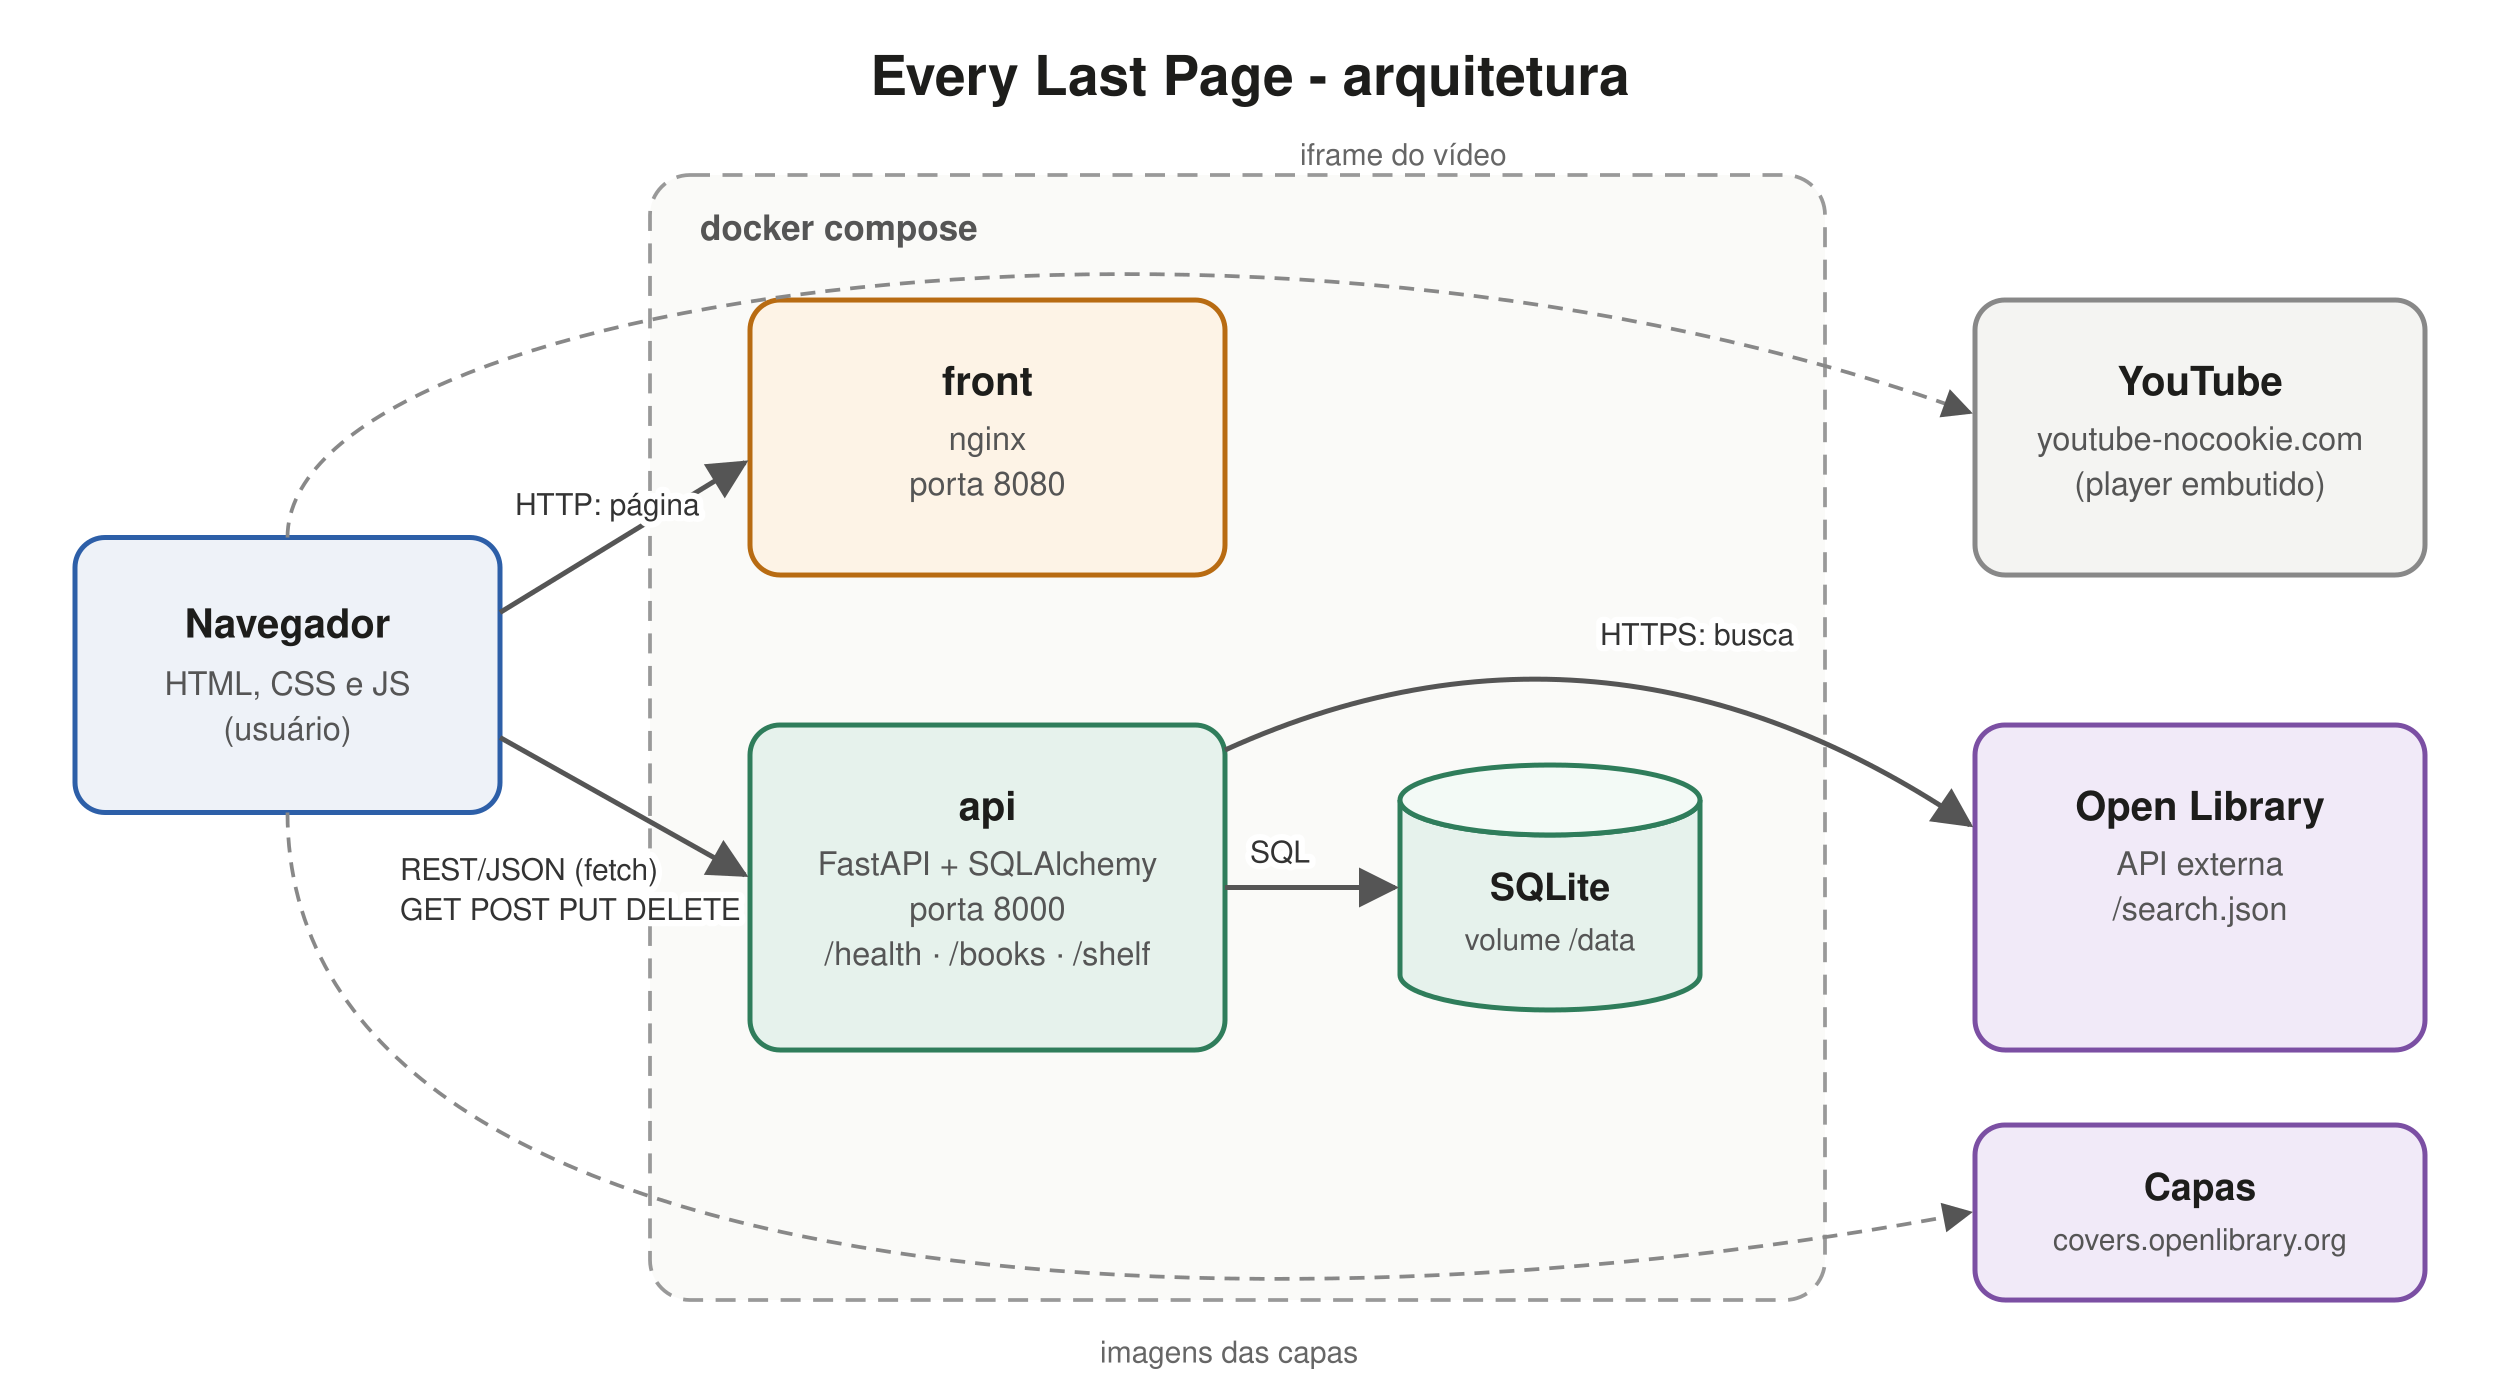
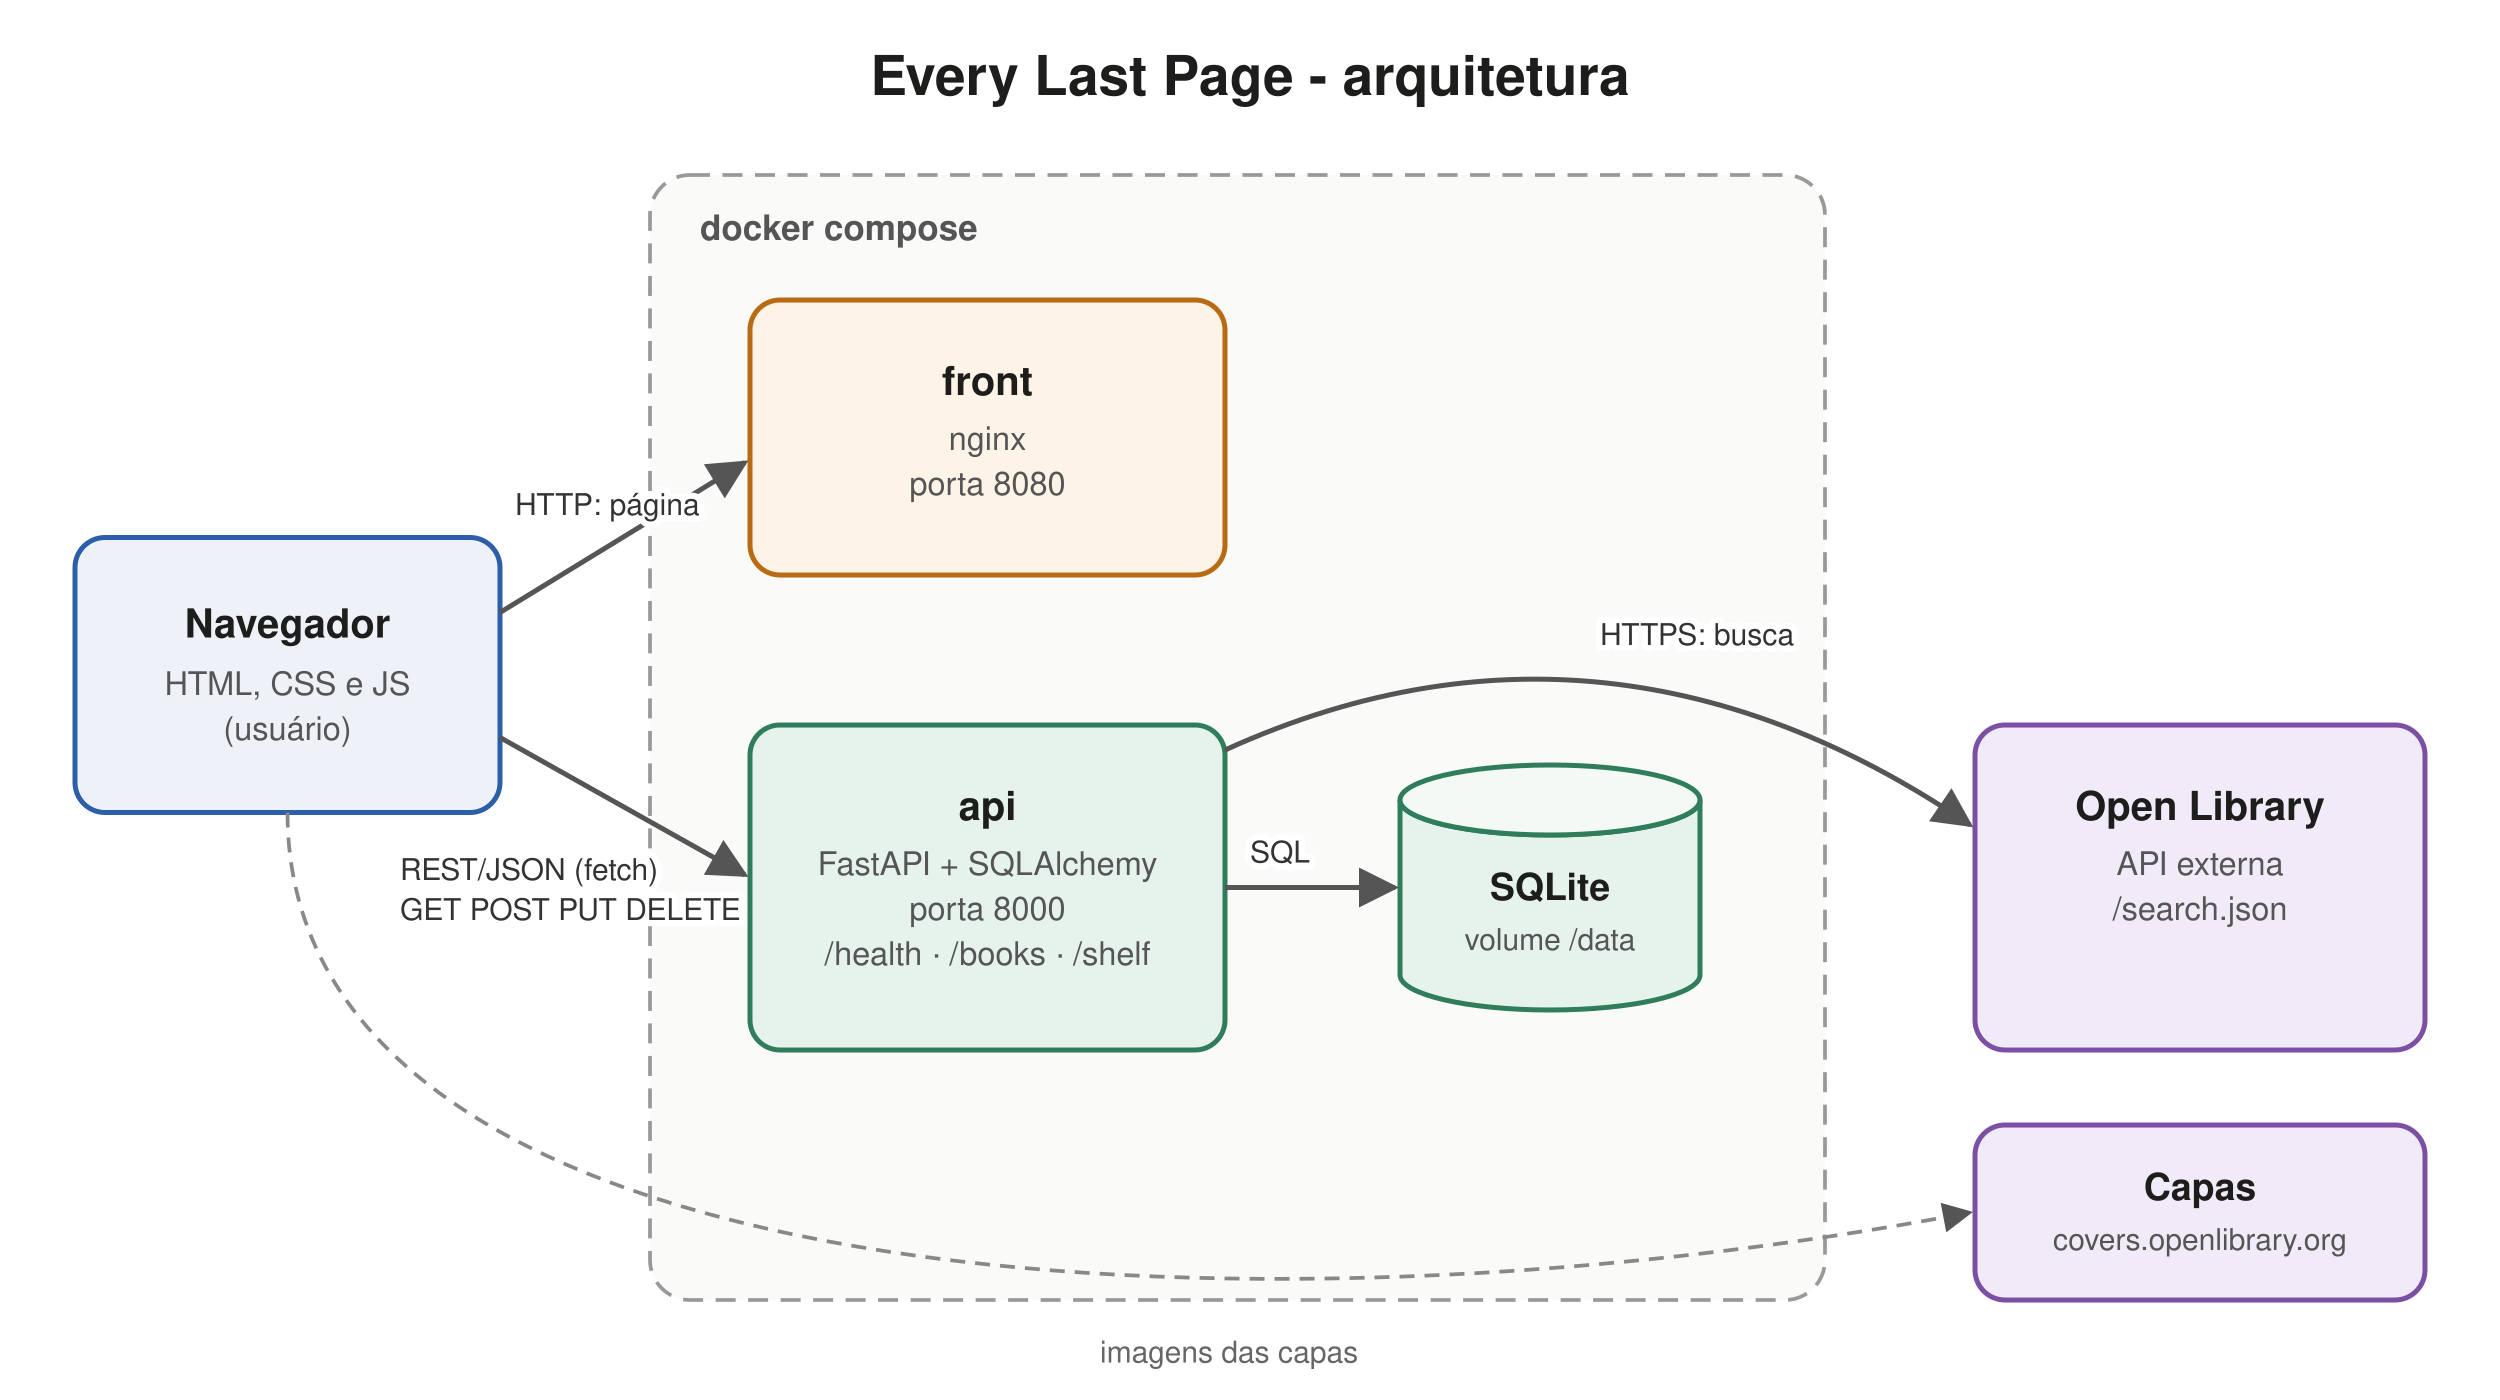
<svg xmlns="http://www.w3.org/2000/svg" viewBox="0 0 1000 560" width="1000" height="560" font-family="Segoe UI, Helvetica, Arial, sans-serif">
  <style>.l{paint-order:stroke;stroke:#fff;stroke-width:5px;stroke-linejoin:round}</style>
  <defs>
    <marker id="a" viewBox="0 0 10 10" refX="9" refY="5" markerWidth="8" markerHeight="8" orient="auto-start-reverse">
      <path d="M0,0 L10,5 L0,10 z" fill="#555" />
    </marker>
  </defs>
  <rect width="1000" height="560" fill="#ffffff" />
  <text x="500" y="38" text-anchor="middle" font-size="22" font-weight="700" fill="#1d1d1b">Every Last Page - arquitetura</text>
  <rect x="30" y="215" width="170" height="110" rx="12" fill="#eef2f8" stroke="#2d5fa8" stroke-width="2" />
  <text x="115" y="255" text-anchor="middle" font-size="16" font-weight="700" fill="#1d1d1b">Navegador</text>
  <text x="115" y="278" text-anchor="middle" font-size="13" fill="#555">HTML, CSS e JS</text>
  <text x="115" y="296" text-anchor="middle" font-size="13" fill="#555">(usuário)</text>
  <rect x="260" y="70" width="470" height="450" rx="16" fill="#fafaf8" stroke="#999" stroke-width="1.5" stroke-dasharray="8 5" />
  <text x="280" y="96" font-size="14" font-weight="700" fill="#555">docker compose</text>
  <rect x="300" y="120" width="190" height="110" rx="12" fill="#fdf3e6" stroke="#b86b12" stroke-width="2" />
  <text x="395" y="158" text-anchor="middle" font-size="16" font-weight="700" fill="#1d1d1b">front</text>
  <text x="395" y="180" text-anchor="middle" font-size="13" fill="#555">nginx</text>
  <text x="395" y="198" text-anchor="middle" font-size="13" fill="#555">porta 8080</text>
  <rect x="300" y="290" width="190" height="130" rx="12" fill="#e6f2ec" stroke="#2f7d5b" stroke-width="2" />
  <text x="395" y="328" text-anchor="middle" font-size="16" font-weight="700" fill="#1d1d1b">api</text>
  <text x="395" y="350" text-anchor="middle" font-size="13" fill="#555">FastAPI + SQLAlchemy</text>
  <text x="395" y="368" text-anchor="middle" font-size="13" fill="#555">porta 8000</text>
  <text x="395" y="386" text-anchor="middle" font-size="13" fill="#555">/health · /books · /shelf</text>
  <path d="M560,320 a60,14 0 0,0 120,0 v70 a60,14 0 0,1 -120,0 z" fill="#e6f2ec" stroke="#2f7d5b" stroke-width="2" />
  <ellipse cx="620" cy="320" rx="60" ry="14" fill="#f3faf6" stroke="#2f7d5b" stroke-width="2" />
  <text x="620" y="360" text-anchor="middle" font-size="15" font-weight="700" fill="#1d1d1b">SQLite</text>
  <text x="620" y="380" text-anchor="middle" font-size="12" fill="#555">volume /data</text>
  <rect x="790" y="290" width="180" height="130" rx="12" fill="#f1eaf8" stroke="#7b4fa3" stroke-width="2" />
  <text x="880" y="328" text-anchor="middle" font-size="16" font-weight="700" fill="#1d1d1b">Open Library</text>
  <text x="880" y="350" text-anchor="middle" font-size="13" fill="#555">API externa</text>
  <text x="880" y="368" text-anchor="middle" font-size="13" fill="#555">/search.json</text>
-   <rect x="790" y="120" width="180" height="110" rx="12" fill="#f4f4f2" stroke="#888" stroke-width="2" />
-   <text x="880" y="158" text-anchor="middle" font-size="16" font-weight="700" fill="#1d1d1b">YouTube</text>
-   <text x="880" y="180" text-anchor="middle" font-size="13" fill="#555">youtube-nocookie.com</text>
-   <text x="880" y="198" text-anchor="middle" font-size="13" fill="#555">(player embutido)</text>
  <rect x="790" y="450" width="180" height="70" rx="12" fill="#f1eaf8" stroke="#7b4fa3" stroke-width="2" />
  <text x="880" y="480" text-anchor="middle" font-size="15" font-weight="700" fill="#1d1d1b">Capas</text>
  <text x="880" y="500" text-anchor="middle" font-size="12" fill="#555">covers.openlibrary.org</text>
  <path d="M200,245 L298,185" fill="none" stroke="#555" stroke-width="2" marker-end="url(#a)" />
  <text class="l" x="206" y="206" font-size="12" fill="#333">HTTP: página</text>
  <path d="M200,295 L298,350" fill="none" stroke="#555" stroke-width="2" marker-end="url(#a)" />
  <text class="l" x="160" y="352" font-size="12" fill="#333">REST/JSON (fetch)</text>
  <text class="l" x="160" y="368" font-size="12" fill="#333">GET POST PUT DELETE</text>
  <path d="M490,355 L558,355" fill="none" stroke="#555" stroke-width="2" marker-end="url(#a)" />
  <text class="l" x="500" y="345" font-size="12" fill="#333">SQL</text>
  <path d="M490,300 C600,250 700,270 788,330" fill="none" stroke="#555" stroke-width="2" marker-end="url(#a)" />
  <text class="l" x="640" y="258" font-size="12" fill="#333">HTTPS: busca</text>
-   <path d="M115,215 C115,120 500,60 788,165" fill="none" stroke="#888" stroke-width="1.5" stroke-dasharray="6 4" marker-end="url(#a)" />
-   <text class="l" x="520" y="66" font-size="12" fill="#666">iframe do vídeo</text>
  <path d="M115,325 C115,520 500,540 788,485" fill="none" stroke="#888" stroke-width="1.5" stroke-dasharray="6 4" marker-end="url(#a)" />
  <text class="l" x="440" y="545" font-size="12" fill="#666">imagens das capas</text>
</svg>
